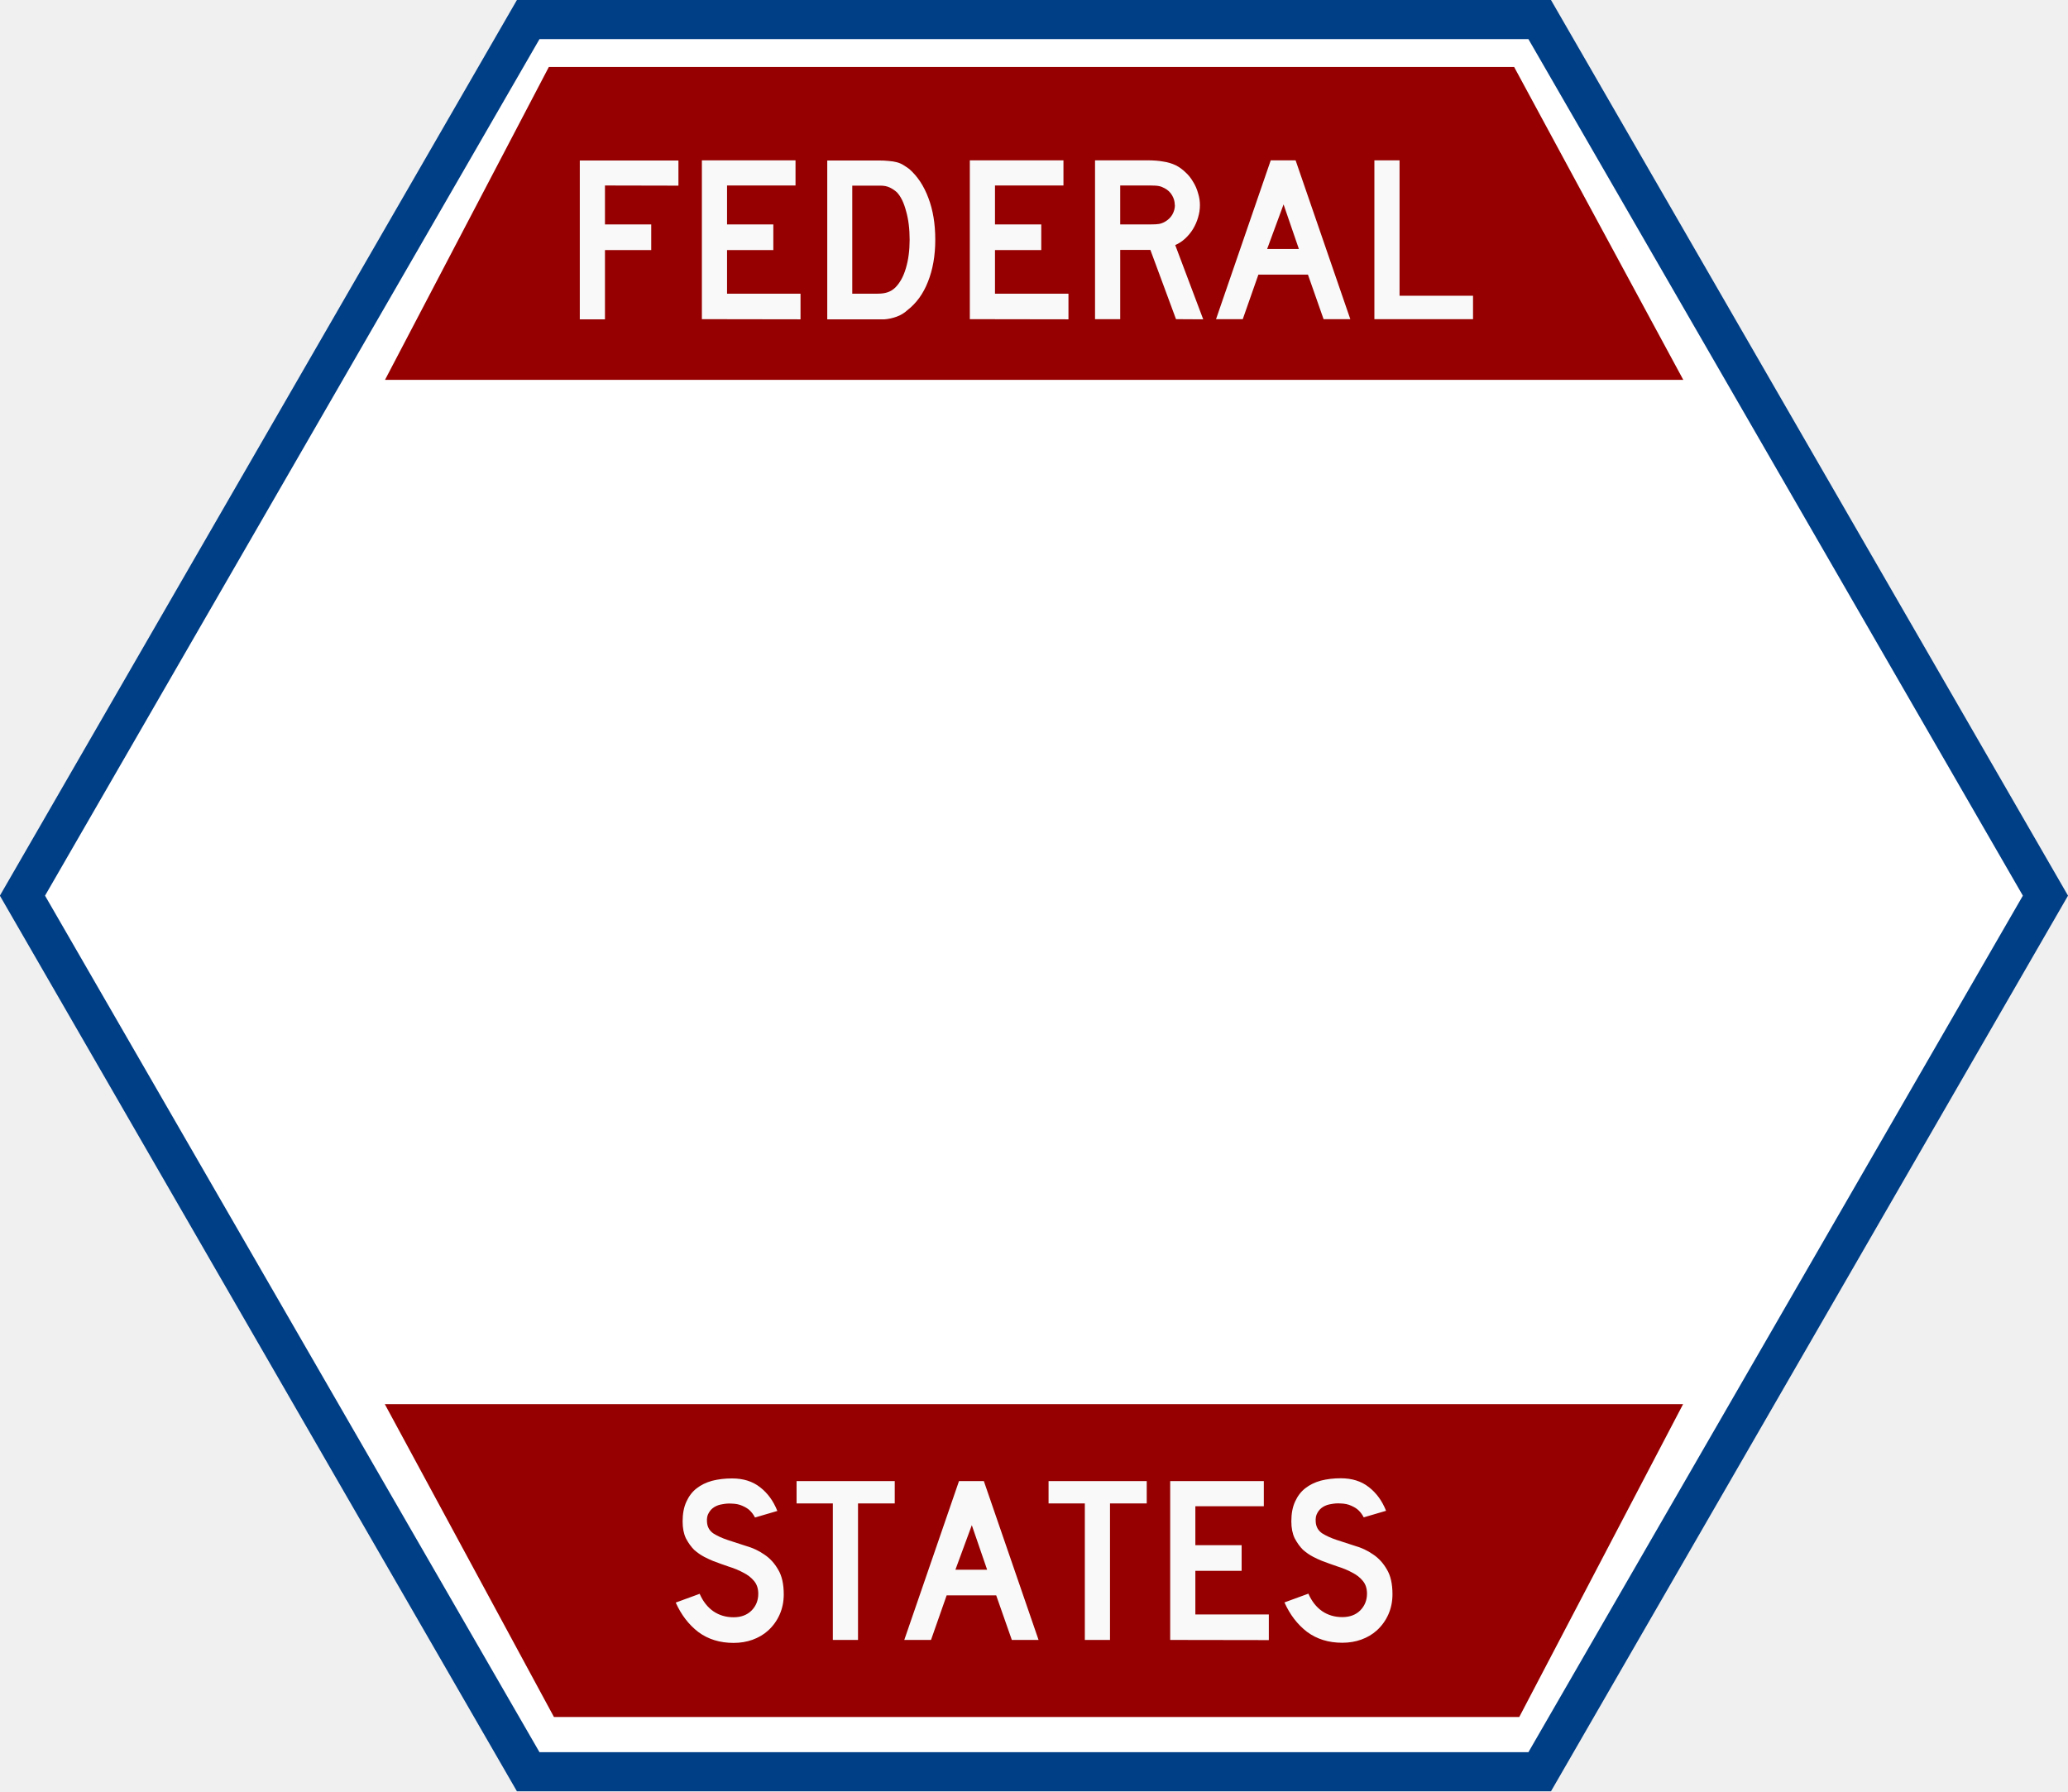
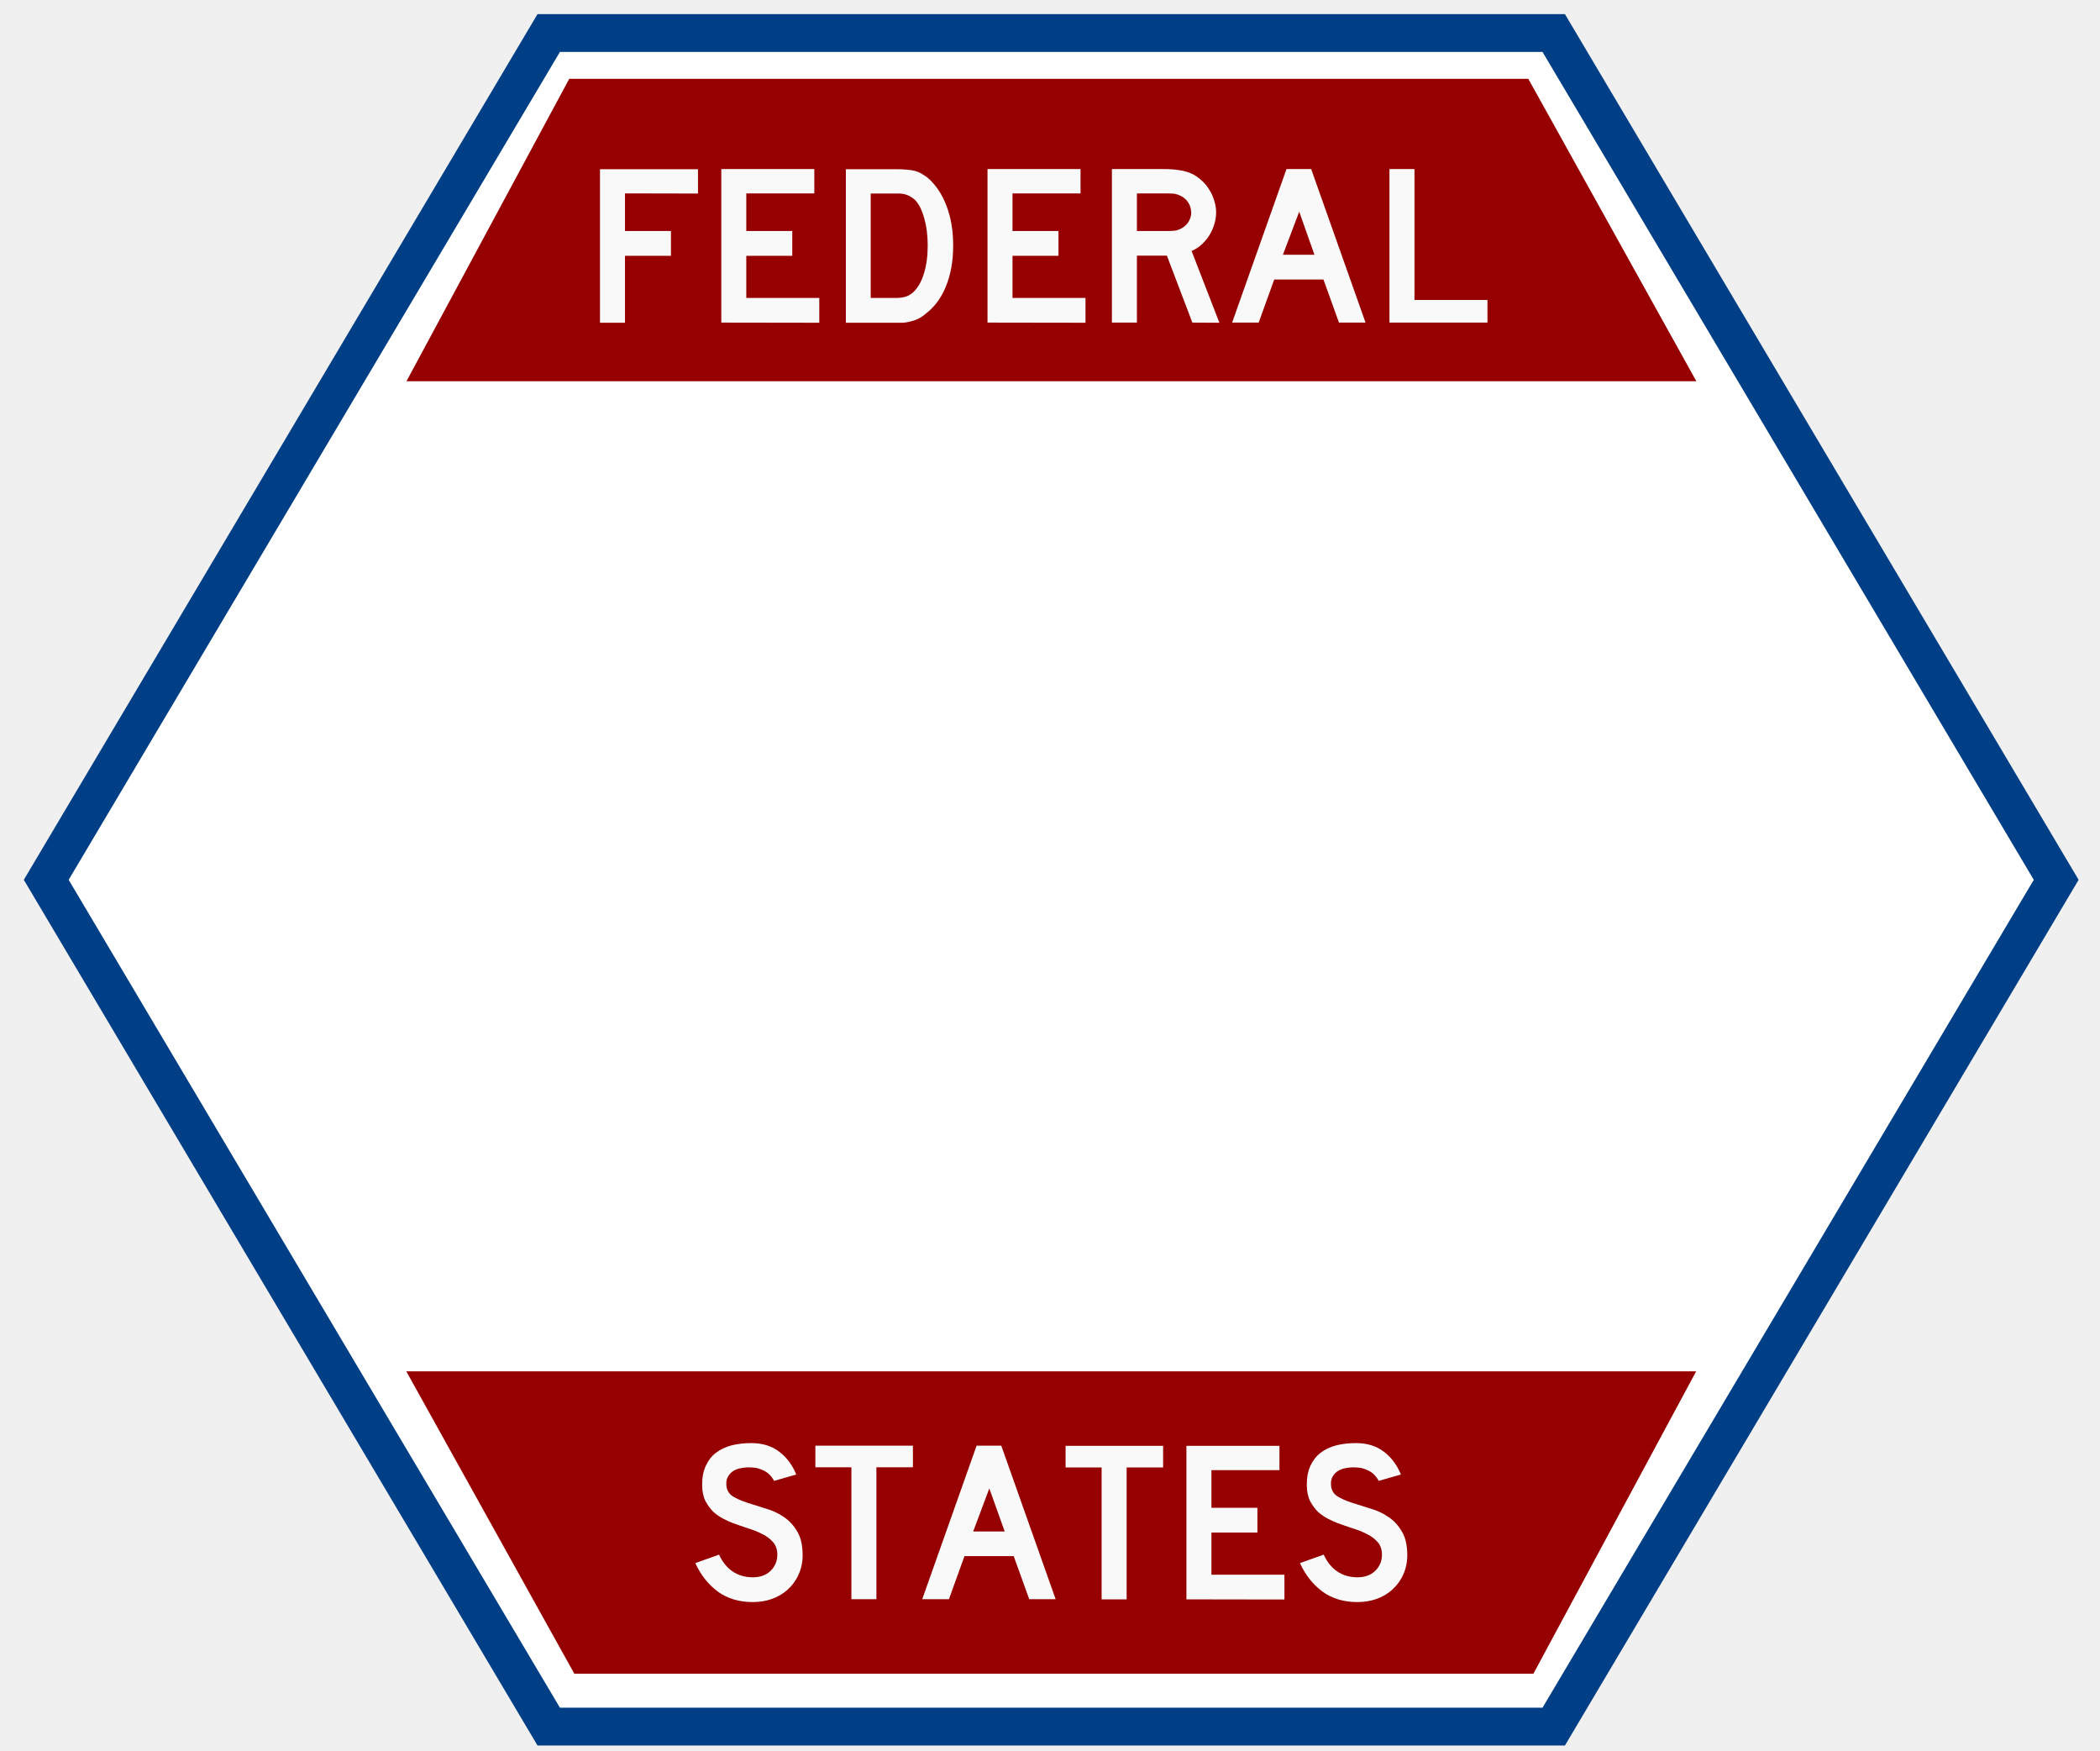
- <svg xmlns="http://www.w3.org/2000/svg" width="13.229mm" height="11.457mm" version="1.1" viewBox="0 0 13.229 11.457" xml:space="preserve">
-   <g transform="translate(-82.869 -25.004)">
-     <path transform="matrix(.61075 0 0 .61075 45.464 20.334)" d="m77.253 25.996h-10.358l-5.179-8.97 5.179-8.97 10.358 5e-7 5.179 8.97z" fill="#fff" stroke="#003e86" stroke-linecap="square" stroke-width=".819" style="paint-order:markers stroke fill" />
-     <g transform="translate(-.048042 -.093588)">
-       <path d="m86.428 25.526h6.175l1.082 2.001h-8.305z" fill="#960000" style="paint-order:markers stroke fill" />
-       <path d="m86.787 26.284v0.249h0.296v0.164h-0.296v0.443h-0.161v-1.016h0.631v0.161zm0.62 0.855v-1.016h0.599v0.161h-0.438v0.249h0.296v0.164h-0.296v0.279h0.47v0.164zm1.493-0.509q0 0.153-0.047 0.27-0.045 0.115-0.132 0.182-0.029 0.027-0.068 0.041-0.038 0.014-0.077 0.017h-0.367v-1.016h0.327q0.038 0 0.065 3e-3 0.029 0.002 0.052 0.008t0.041 0.017q0.018 0.011 0.039 0.026 0.08 0.07 0.123 0.186 0.044 0.115 0.044 0.267zm-0.164 0q0-0.103-0.023-0.183-0.021-0.08-0.059-0.12-0.02-0.018-0.045-0.03t-0.058-0.012h-0.182v0.691h0.161q0.039 0 0.065-0.009 0.027-0.009 0.049-0.03 0.045-0.045 0.068-0.124 0.024-0.08 0.024-0.182zm0.385 0.509v-1.016h0.599v0.161h-0.438v0.249h0.296v0.164h-0.296v0.279h0.47v0.164zm1.319 0-0.164-0.443h-0.193v0.443h-0.161v-1.016h0.335q0.059 0 0.102 0.008 0.042 0.006 0.08 0.024 0.033 0.017 0.061 0.044 0.029 0.026 0.049 0.061 0.021 0.033 0.032 0.073 0.012 0.038 0.012 0.076 0 0.041-0.012 0.08-0.011 0.038-0.032 0.073-0.02 0.033-0.05 0.061-0.029 0.027-0.064 0.042l0.179 0.475zm-0.008-0.731q0-0.032-0.017-0.061t-0.047-0.045q-0.02-0.011-0.036-0.014-0.017-0.004-0.056-0.004h-0.193v0.249h0.193q0.038 0 0.055-3e-3 0.018-3e-3 0.038-0.014 0.03-0.017 0.047-0.045 0.017-0.03 0.017-0.062zm0.952 0.731-0.1-0.285h-0.317l-0.1 0.285h-0.171l0.35-1.016h0.159l0.35 1.016zm-0.256-0.734-0.105 0.285h0.203zm0.581 0.734v-1.016h0.161v0.866h0.47v0.15z" fill="#f9f9f9" stroke-width=".265" aria-label="FEDERAL" />
+ <svg xmlns="http://www.w3.org/2000/svg" width="30" height="25" viewBox="0 0 7.938 6.615" version="1.1" id="svg3">
+   <defs id="defs3" />
+   <g transform="matrix(0.5870937,0,0,0.5710954,-48.56142,-14.2264)" id="g6">
+     <path transform="matrix(0.61075,0,0,0.61075,45.464,20.334)" d="M 77.253,25.996 H 66.895 l -5.179,-8.97 5.179,-8.97 10.358,5e-7 5.179,8.97 z" fill="#ffffff" stroke="#003e86" stroke-linecap="square" stroke-width="0.819" style="paint-order:markers stroke fill" id="path1" />
+     <g transform="translate(-0.048042,-0.093588)" id="g3">
+       <path d="m 86.428,25.526 h 6.175 l 1.082,2.001 h -8.305 z" fill="#960000" style="paint-order:markers stroke fill" id="path2" />
+       <path d="m 86.787,26.284 v 0.249 h 0.296 v 0.164 H 86.787 v 0.443 h -0.161 v -1.016 h 0.631 v 0.161 z m 0.62,0.855 v -1.016 h 0.599 v 0.161 h -0.438 v 0.249 h 0.296 v 0.164 h -0.296 v 0.279 h 0.47 v 0.164 z m 1.493,-0.509 q 0,0.153 -0.047,0.27 -0.045,0.115 -0.132,0.182 -0.029,0.027 -0.068,0.041 -0.038,0.014 -0.077,0.017 h -0.367 v -1.016 h 0.327 q 0.038,0 0.065,0.003 0.029,0.002 0.052,0.008 0.023,0.006 0.041,0.017 0.018,0.011 0.039,0.026 0.08,0.07 0.123,0.186 0.044,0.115 0.044,0.267 z m -0.164,0 q 0,-0.103 -0.023,-0.183 -0.021,-0.08 -0.059,-0.12 -0.02,-0.018 -0.045,-0.03 -0.026,-0.012 -0.058,-0.012 h -0.182 v 0.691 h 0.161 q 0.039,0 0.065,-0.009 0.027,-0.009 0.049,-0.03 0.045,-0.045 0.068,-0.124 0.024,-0.08 0.024,-0.182 z m 0.385,0.509 v -1.016 h 0.599 v 0.161 h -0.438 v 0.249 h 0.296 v 0.164 h -0.296 v 0.279 h 0.47 v 0.164 z m 1.319,0 -0.164,-0.443 h -0.193 v 0.443 h -0.161 v -1.016 h 0.335 q 0.059,0 0.102,0.008 0.042,0.006 0.08,0.024 0.033,0.017 0.061,0.044 0.029,0.026 0.049,0.061 0.021,0.033 0.032,0.073 0.012,0.038 0.012,0.076 0,0.041 -0.012,0.08 -0.011,0.038 -0.032,0.073 -0.02,0.033 -0.05,0.061 -0.029,0.027 -0.064,0.042 l 0.179,0.475 z m -0.008,-0.731 q 0,-0.032 -0.017,-0.061 -0.017,-0.029 -0.047,-0.045 -0.02,-0.011 -0.036,-0.014 -0.017,-0.004 -0.056,-0.004 h -0.193 v 0.249 h 0.193 q 0.038,0 0.055,-0.003 0.018,-0.003 0.038,-0.014 0.03,-0.017 0.047,-0.045 0.017,-0.03 0.017,-0.062 z m 0.952,0.731 -0.1,-0.285 h -0.317 l -0.1,0.285 h -0.171 l 0.35,-1.016 h 0.159 l 0.35,1.016 z m -0.256,-0.734 -0.105,0.285 h 0.203 z m 0.581,0.734 v -1.016 h 0.161 v 0.866 h 0.47 v 0.15 z" fill="#f9f9f9" stroke-width="0.265" aria-label="FEDERAL" id="path3" />
    </g>
-     <g transform="translate(-.059308)">
-       <path d="m92.647 35.986h-6.175l-1.082-2.001h8.305z" fill="#960000" style="paint-order:markers stroke fill" />
-       <path d="m87.942 35.201q0 0.07-0.026 0.129-0.026 0.059-0.074 0.103-0.042 0.038-0.1 0.059-0.056 0.02-0.121 0.02-0.132 0-0.226-0.07-0.092-0.071-0.144-0.188l0.153-0.056q0.032 0.073 0.088 0.112 0.056 0.038 0.129 0.038 0.071 0 0.114-0.042 0.044-0.044 0.044-0.108 0-0.05-0.027-0.082-0.026-0.032-0.068-0.053-0.042-0.023-0.094-0.039-0.05-0.017-0.1-0.036-0.023-0.009-0.056-0.026t-0.065-0.045q-0.03-0.03-0.053-0.074-0.021-0.044-0.021-0.108 0-0.074 0.024-0.126 0.024-0.053 0.065-0.085 0.042-0.033 0.1-0.049 0.059-0.015 0.127-0.015 0.108 0 0.179 0.056 0.073 0.056 0.111 0.152l-0.143 0.042q-0.012-0.024-0.032-0.044-0.017-0.017-0.047-0.03-0.029-0.014-0.071-0.015-0.027-0.002-0.058 0.004-0.029 0.004-0.052 0.018-0.023 0.014-0.036 0.038-0.014 0.023-0.011 0.058 3e-3 0.047 0.041 0.073 0.038 0.024 0.092 0.042 0.055 0.018 0.117 0.038 0.064 0.018 0.117 0.055 0.053 0.035 0.088 0.096 0.036 0.059 0.036 0.159zm0.475-0.581v0.873h-0.161v-0.873h-0.232v-0.143h0.628v0.143zm0.984 0.873-0.1-0.285h-0.317l-0.1 0.285h-0.171l0.35-1.016h0.159l0.35 1.016zm-0.256-0.734-0.105 0.285h0.203zm0.884-0.139v0.873h-0.161v-0.873h-0.232v-0.143h0.628v0.143zm0.385 0.873v-1.016h0.599v0.161h-0.438v0.249h0.296v0.164h-0.296v0.279h0.47v0.164zm1.422-0.293q0 0.07-0.026 0.129-0.026 0.059-0.074 0.103-0.042 0.038-0.1 0.059-0.056 0.02-0.121 0.02-0.132 0-0.226-0.07-0.092-0.071-0.144-0.188l0.153-0.056q0.032 0.073 0.088 0.112 0.056 0.038 0.129 0.038 0.071 0 0.114-0.042 0.044-0.044 0.044-0.108 0-0.05-0.027-0.082-0.026-0.032-0.068-0.053-0.042-0.023-0.094-0.039-0.05-0.017-0.1-0.036-0.023-0.009-0.056-0.026t-0.065-0.045q-0.03-0.03-0.053-0.074-0.021-0.044-0.021-0.108 0-0.074 0.024-0.126 0.024-0.053 0.065-0.085 0.042-0.033 0.1-0.049 0.059-0.015 0.127-0.015 0.108 0 0.179 0.056 0.073 0.056 0.111 0.152l-0.143 0.042q-0.012-0.024-0.032-0.044-0.017-0.017-0.047-0.03-0.029-0.014-0.071-0.015-0.027-0.002-0.058 0.004-0.029 0.004-0.052 0.018-0.023 0.014-0.036 0.038-0.014 0.023-0.011 0.058 3e-3 0.047 0.041 0.073 0.038 0.024 0.092 0.042t0.117 0.038q0.064 0.018 0.117 0.055 0.053 0.035 0.088 0.096 0.036 0.059 0.036 0.159z" fill="#f9f9f9" stroke-width=".265" aria-label="STATES" />
+     <g transform="translate(-0.059308)" id="g5">
+       <path d="m 92.647,35.986 h -6.175 l -1.082,-2.001 h 8.305 z" fill="#960000" style="paint-order:markers stroke fill" id="path4" />
+       <path d="m 87.942,35.201 q 0,0.07 -0.026,0.129 -0.026,0.059 -0.074,0.103 -0.042,0.038 -0.1,0.059 -0.056,0.02 -0.121,0.02 -0.132,0 -0.226,-0.07 -0.092,-0.071 -0.144,-0.188 l 0.153,-0.056 q 0.032,0.073 0.088,0.112 0.056,0.038 0.129,0.038 0.071,0 0.114,-0.042 0.044,-0.044 0.044,-0.108 0,-0.05 -0.027,-0.082 -0.026,-0.032 -0.068,-0.053 -0.042,-0.023 -0.094,-0.039 -0.05,-0.017 -0.1,-0.036 -0.023,-0.009 -0.056,-0.026 -0.033,-0.017 -0.065,-0.045 -0.03,-0.03 -0.053,-0.074 -0.021,-0.044 -0.021,-0.108 0,-0.074 0.024,-0.126 0.024,-0.053 0.065,-0.085 0.042,-0.033 0.1,-0.049 0.059,-0.015 0.127,-0.015 0.108,0 0.179,0.056 0.073,0.056 0.111,0.152 l -0.143,0.042 q -0.012,-0.024 -0.032,-0.044 -0.017,-0.017 -0.047,-0.03 -0.029,-0.014 -0.071,-0.015 -0.027,-0.002 -0.058,0.004 -0.029,0.004 -0.052,0.018 -0.023,0.014 -0.036,0.038 -0.014,0.023 -0.011,0.058 0.003,0.047 0.041,0.073 0.038,0.024 0.092,0.042 0.055,0.018 0.117,0.038 0.064,0.018 0.117,0.055 0.053,0.035 0.088,0.096 0.036,0.059 0.036,0.159 z m 0.475,-0.581 v 0.873 h -0.161 v -0.873 h -0.232 v -0.143 h 0.628 v 0.143 z m 0.984,0.873 -0.1,-0.285 H 88.984 l -0.1,0.285 H 88.712 l 0.35,-1.016 h 0.159 l 0.35,1.016 z M 89.144,34.76 89.04,35.045 h 0.203 z m 0.884,-0.139 v 0.873 h -0.161 v -0.873 h -0.232 v -0.143 h 0.628 v 0.143 z m 0.385,0.873 v -1.016 h 0.599 v 0.161 h -0.438 v 0.249 h 0.296 v 0.164 h -0.296 v 0.279 h 0.47 v 0.164 z m 1.422,-0.293 q 0,0.07 -0.026,0.129 -0.026,0.059 -0.074,0.103 -0.042,0.038 -0.1,0.059 -0.056,0.02 -0.121,0.02 -0.132,0 -0.226,-0.07 -0.092,-0.071 -0.144,-0.188 l 0.153,-0.056 q 0.032,0.073 0.088,0.112 0.056,0.038 0.129,0.038 0.071,0 0.114,-0.042 0.044,-0.044 0.044,-0.108 0,-0.05 -0.027,-0.082 -0.026,-0.032 -0.068,-0.053 -0.042,-0.023 -0.094,-0.039 -0.05,-0.017 -0.1,-0.036 -0.023,-0.009 -0.056,-0.026 -0.033,-0.017 -0.065,-0.045 -0.03,-0.03 -0.053,-0.074 -0.021,-0.044 -0.021,-0.108 0,-0.074 0.024,-0.126 0.024,-0.053 0.065,-0.085 0.042,-0.033 0.1,-0.049 0.059,-0.015 0.127,-0.015 0.108,0 0.179,0.056 0.073,0.056 0.111,0.152 l -0.143,0.042 q -0.012,-0.024 -0.032,-0.044 -0.017,-0.017 -0.047,-0.03 -0.029,-0.014 -0.071,-0.015 -0.027,-0.002 -0.058,0.004 -0.029,0.004 -0.052,0.018 -0.023,0.014 -0.036,0.038 -0.014,0.023 -0.011,0.058 0.003,0.047 0.041,0.073 0.038,0.024 0.092,0.042 0.055,0.018 0.117,0.038 0.064,0.018 0.117,0.055 0.053,0.035 0.088,0.096 0.036,0.059 0.036,0.159 z" fill="#f9f9f9" stroke-width="0.265" aria-label="STATES" id="path5" />
    </g>
  </g>
</svg>
